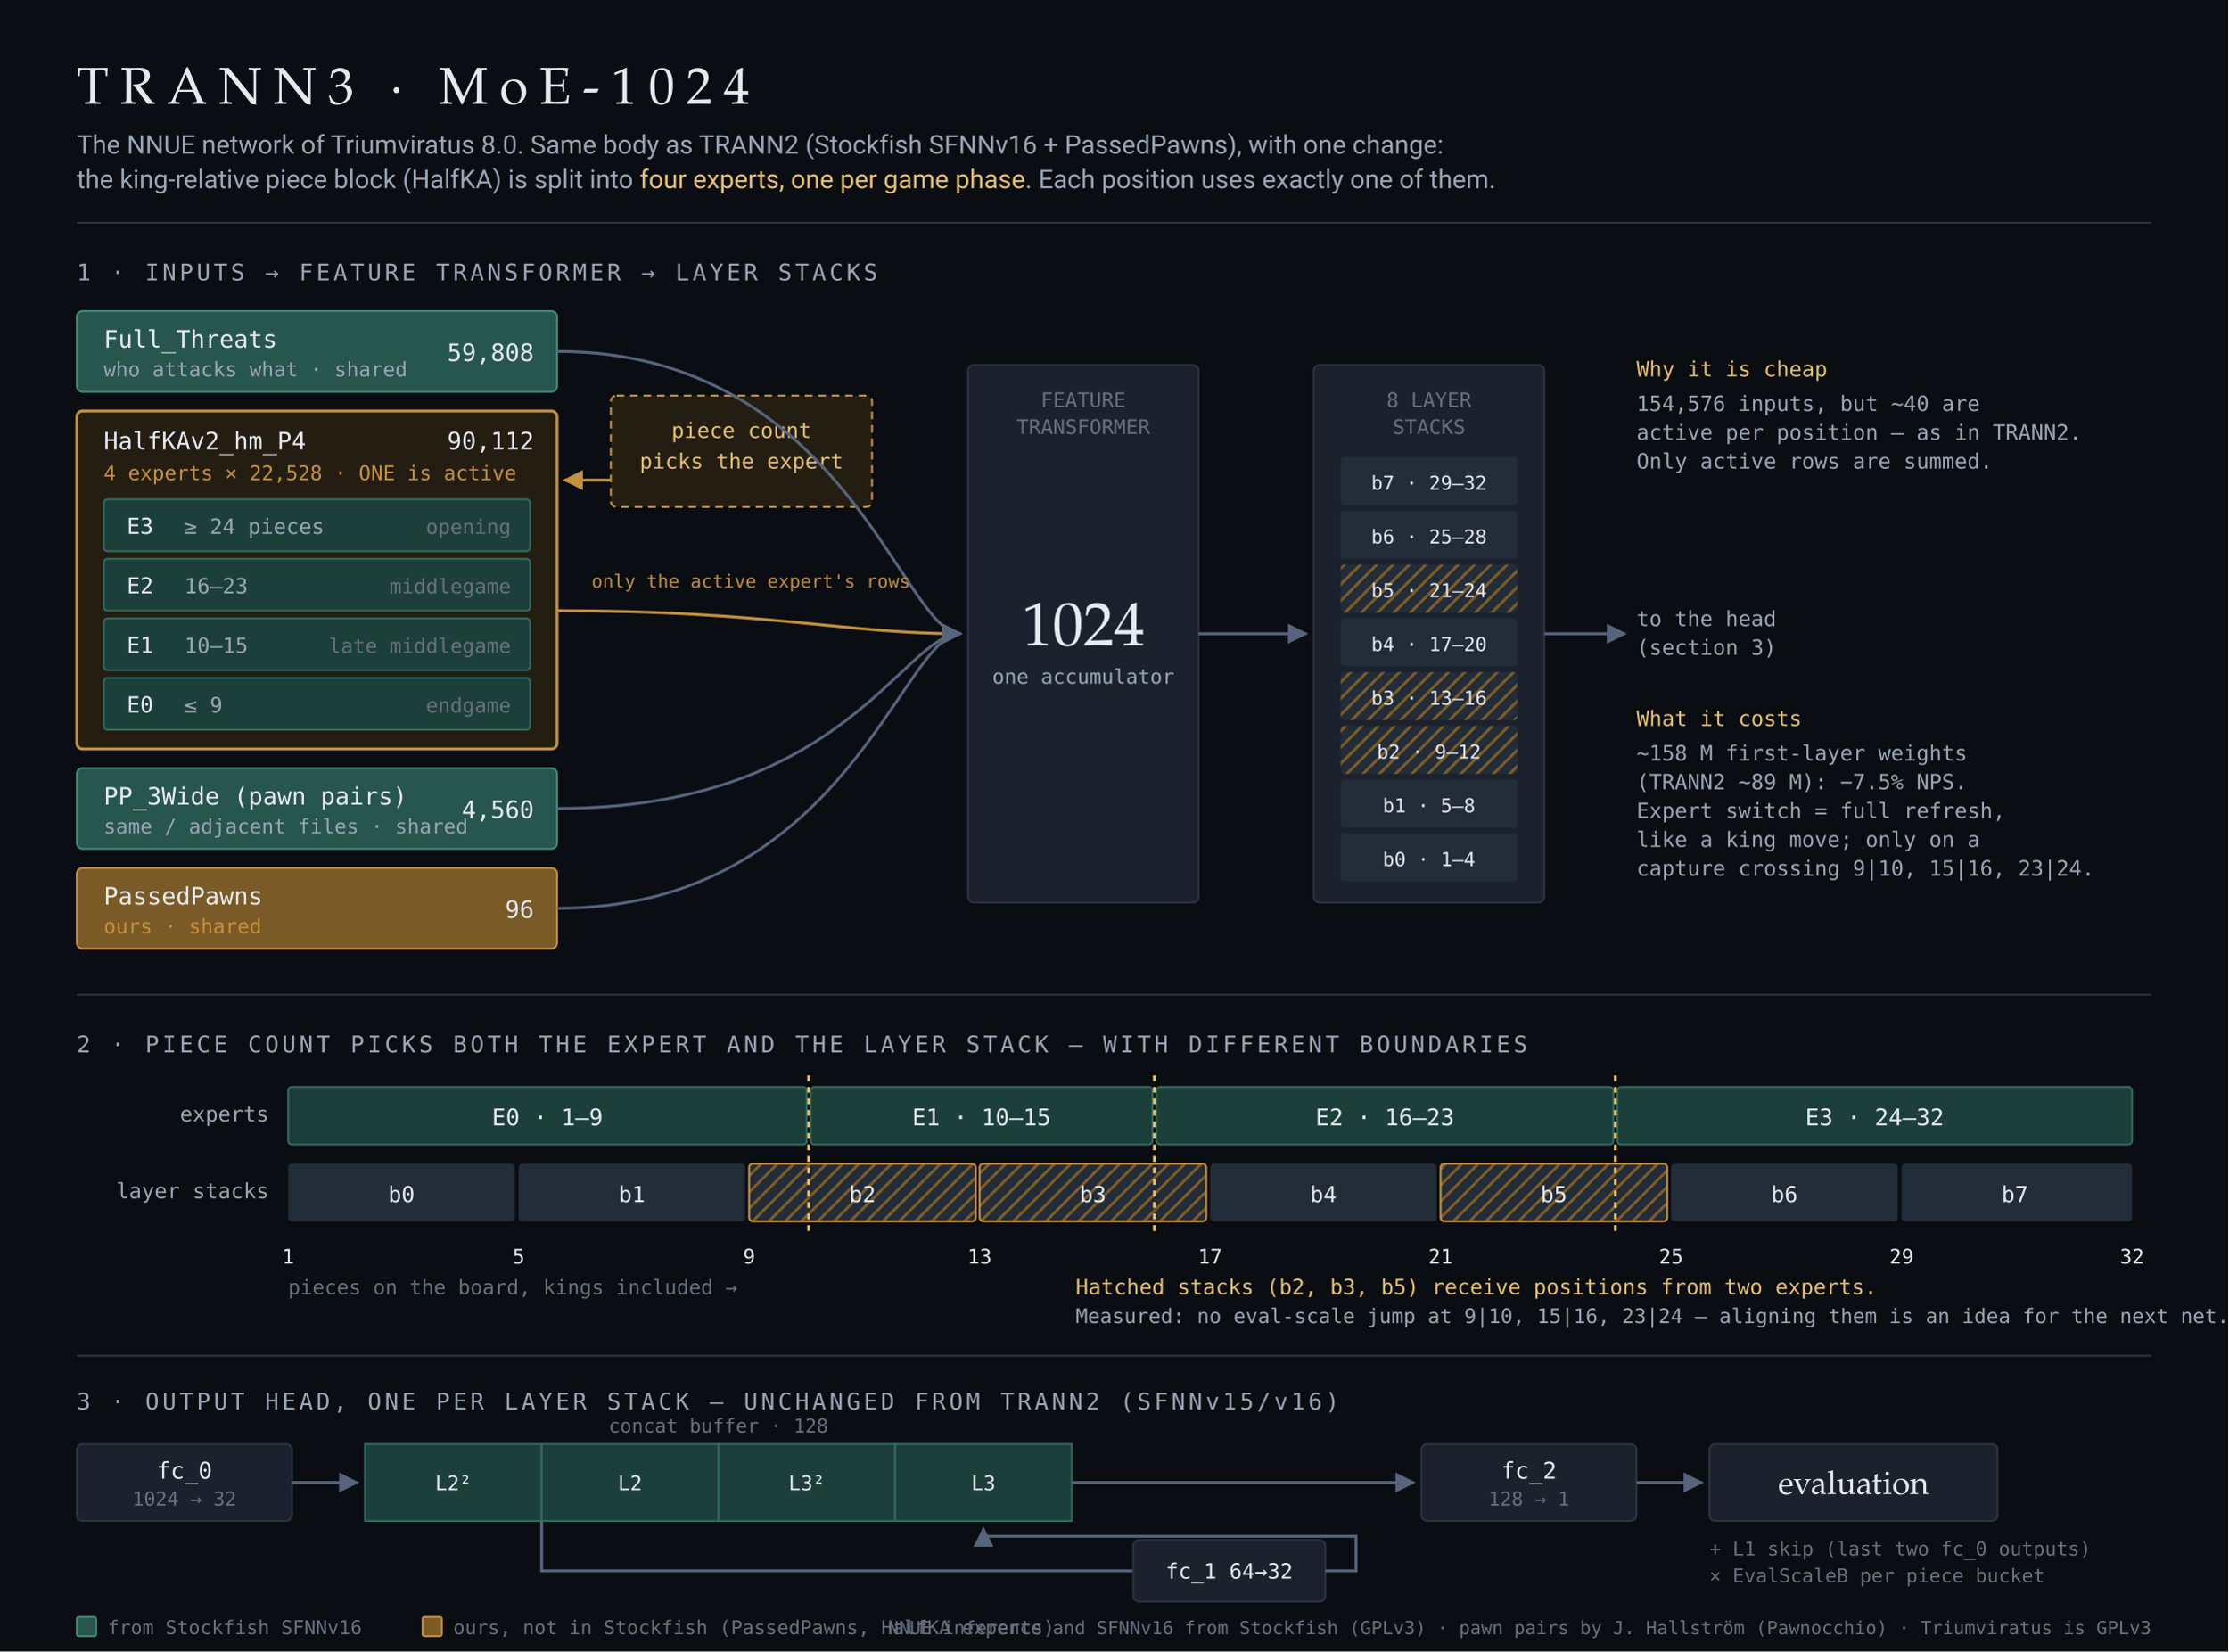
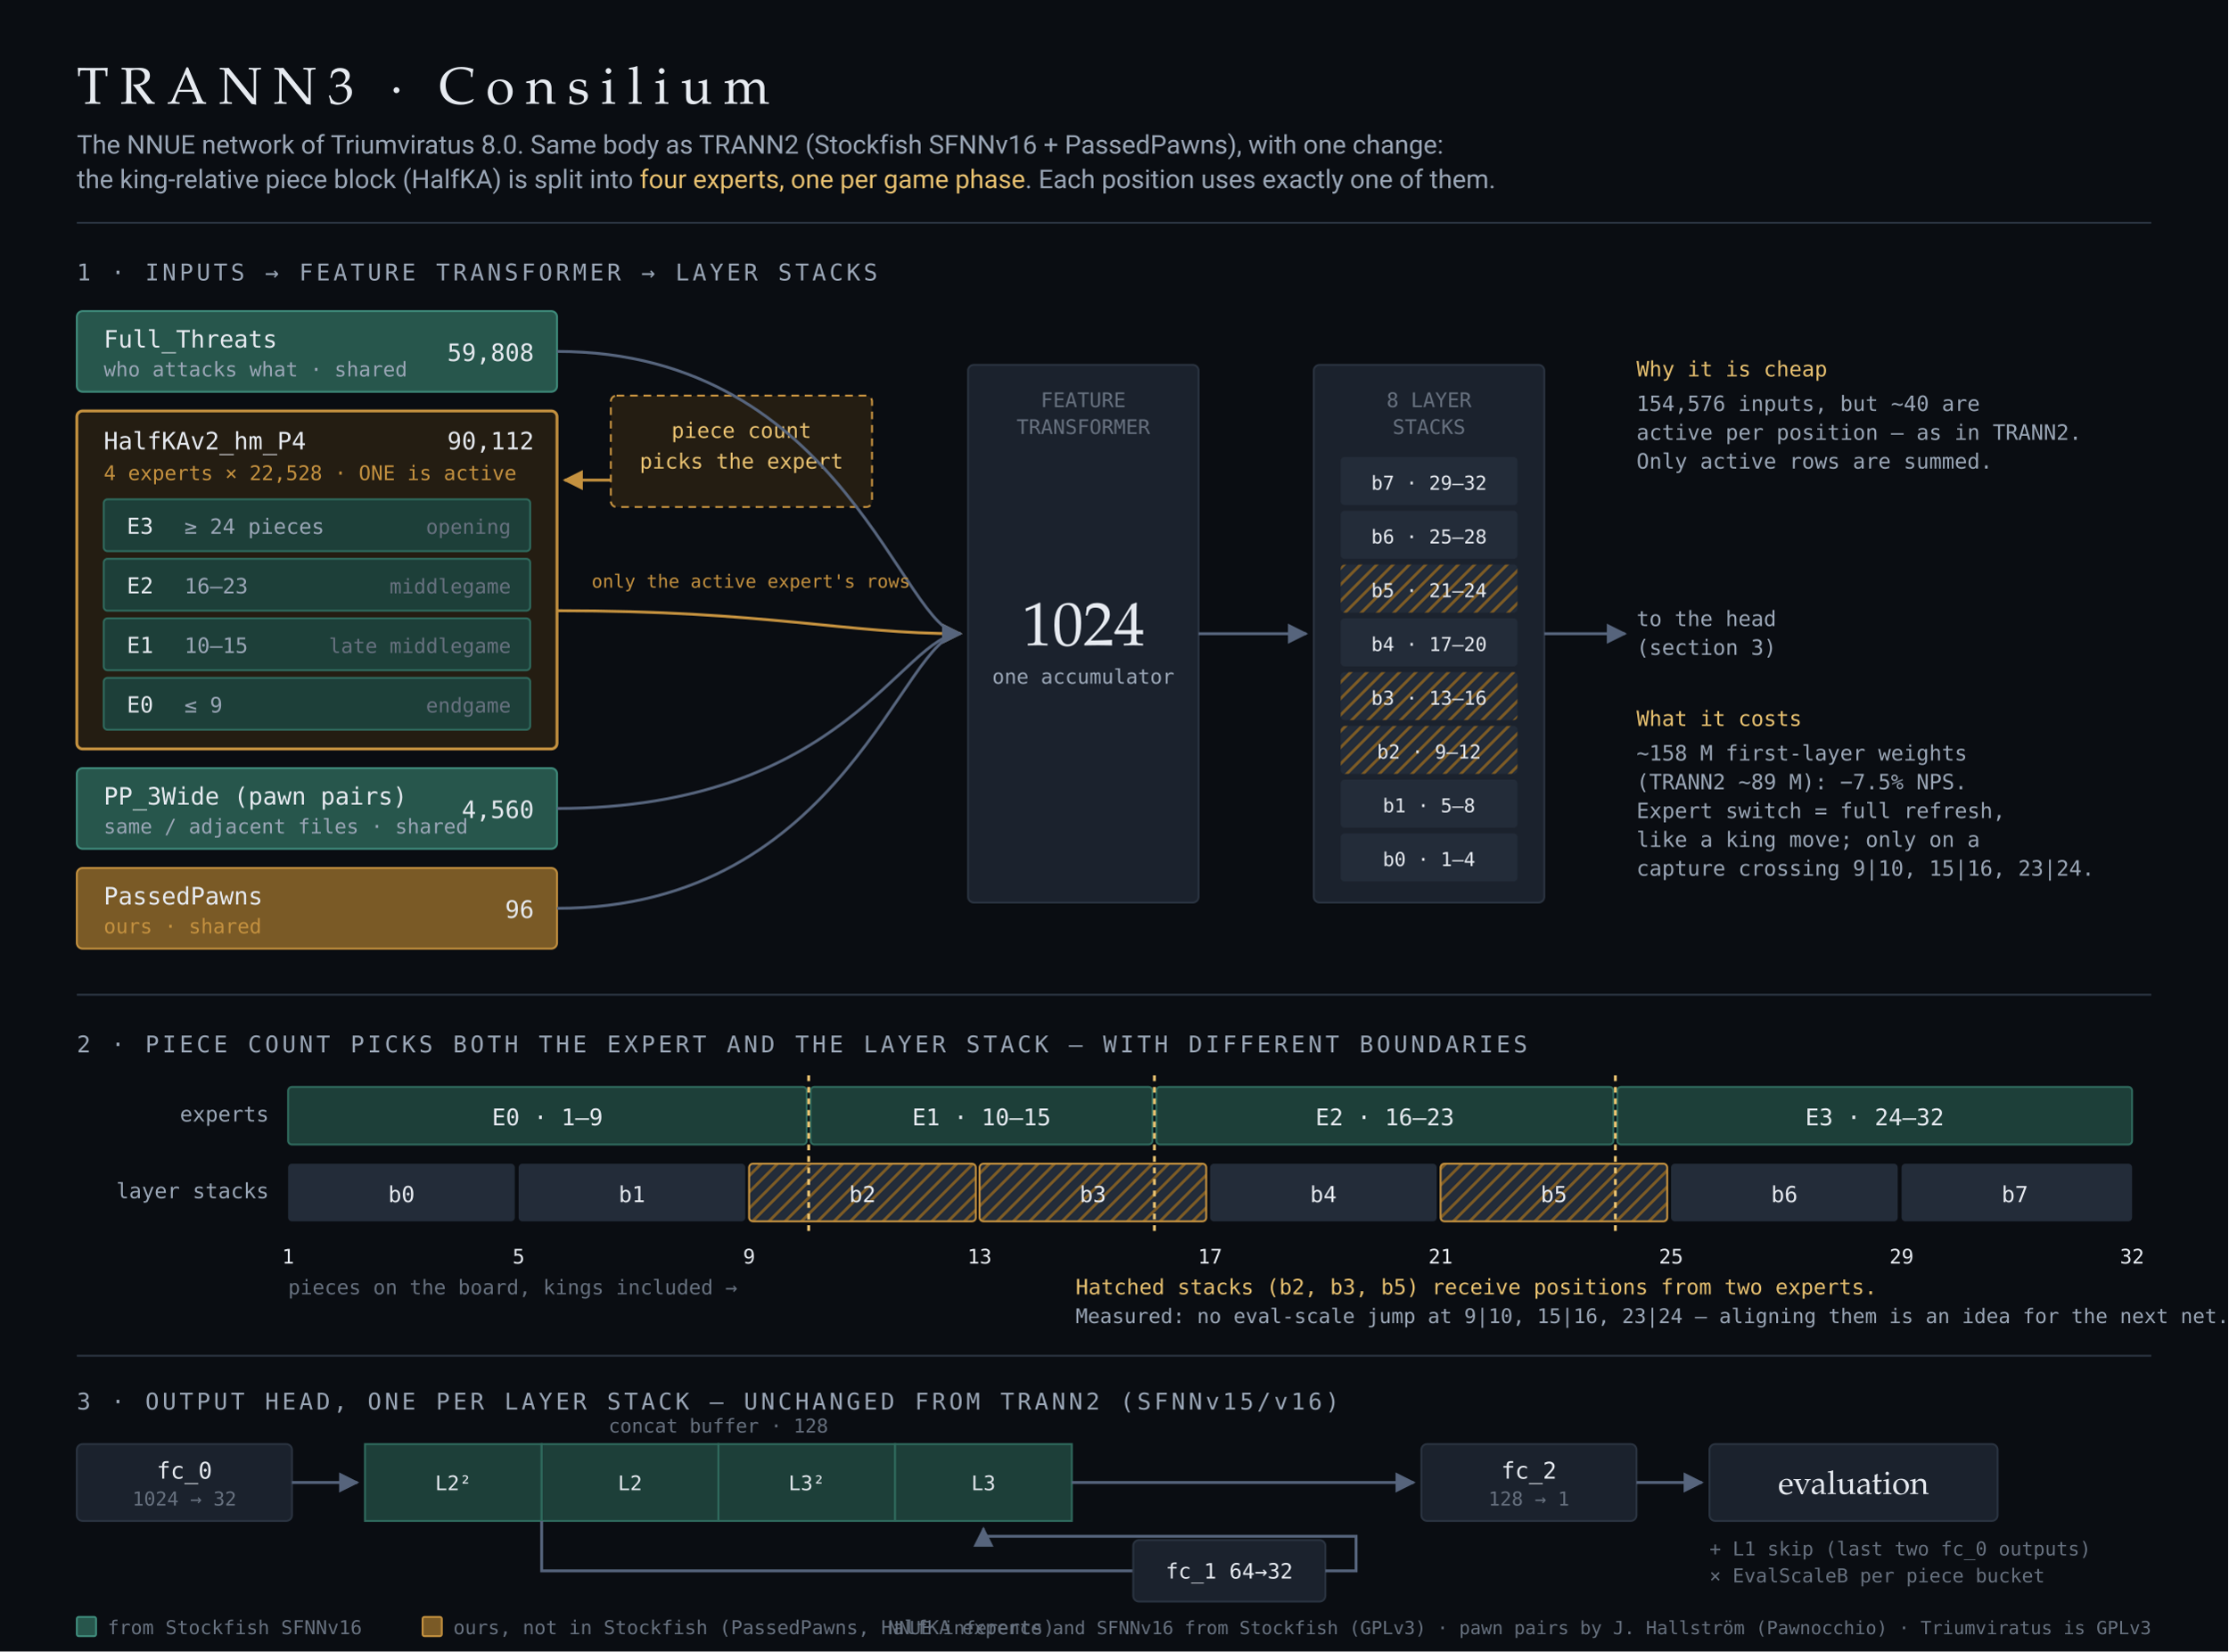
<svg xmlns="http://www.w3.org/2000/svg" viewBox="0 0 1160 860" width="1160" height="860" font-family="'Segoe UI', Roboto, Helvetica, Arial, sans-serif" role="img" aria-label="TRANN3 architecture: four input blocks, the HalfKA block split into four experts selected by piece count, a 1024 feature transformer, eight layer stacks and the SFNNv15 output head">
  <defs>
    <style>
      text        { fill: #E6EAF0; }
      .dim        { fill: #9AA6B6; }
      .faint      { fill: #67717F; }
      .gold       { fill: #E8C170; }
      .bz         { fill: #C4913F; }
      .disp       { font-family: 'Palatino Linotype', Palatino, 'Book Antiqua', Georgia, serif; }
      .mono       { font-family: 'Cascadia Mono', Consolas, 'SF Mono', Menlo, monospace; }
      .sec        { font-size: 12px; letter-spacing: .14em; fill: #9AA6B6; }
      .rule       { stroke: #2A3340; fill: none; }
      .verd       { fill: #27564C; stroke: #3F8C7C; }
      .verd-soft  { fill: #1D3F39; stroke: #2F6A5D; }
      .bronze     { fill: #7A5A26; stroke: #C4913F; }
      .box        { fill: #1B222D; stroke: #2A3340; }
      .arrow      { stroke: #56647C; stroke-width: 1.5; fill: none; }
      .arrow-b    { stroke: #C4913F; stroke-width: 1.5; fill: none; }
    </style>
    <marker id="a" viewBox="0 0 10 10" refX="9" refY="5" markerWidth="7" markerHeight="7" orient="auto-start-reverse">
      <path d="M 0 0 L 10 5 L 0 10 z" fill="#56647C" />
    </marker>
    <marker id="ab" viewBox="0 0 10 10" refX="9" refY="5" markerWidth="7" markerHeight="7" orient="auto-start-reverse">
      <path d="M 0 0 L 10 5 L 0 10 z" fill="#C4913F" />
    </marker>
    <pattern id="hatch" width="6" height="6" patternUnits="userSpaceOnUse" patternTransform="rotate(45)">
      <rect width="6" height="6" fill="#232C39" />
      <line x1="0" y1="0" x2="0" y2="6" stroke="#7A5A26" stroke-width="3" />
    </pattern>
  </defs>
  <rect x="0" y="0" width="1160" height="860" fill="#0A0D12" />
-   <text class="disp" x="40" y="54" font-size="27" letter-spacing="6">TRANN3 · MoE-1024</text>
+   <text class="disp" x="40" y="54" font-size="27" letter-spacing="6">TRANN3 · Consilium</text>
  <text class="dim" x="40" y="80" font-size="13.5">The NNUE network of Triumviratus 8.0. Same body as TRANN2 (Stockfish SFNNv16 + PassedPawns), with one change:</text>
  <text class="dim" x="40" y="98" font-size="13.5">the king-relative piece block (HalfKA) is split into <tspan class="gold">four experts, one per game phase</tspan>. Each position uses exactly one of them.</text>
  <line class="rule" x1="40" y1="116" x2="1120" y2="116" />
  <text class="sec mono" x="40" y="146">1 · INPUTS → FEATURE TRANSFORMER → LAYER STACKS</text>
  <rect class="verd" x="40" y="162" width="250" height="42" rx="3" />
  <text class="mono" x="54" y="181" font-size="12.5">Full_Threats</text>
  <text class="mono dim" x="54" y="196" font-size="10.5">who attacks what · shared</text>
  <text class="mono" x="278" y="188" font-size="12.5" text-anchor="end">59,808</text>
  <rect x="40" y="214" width="250" height="176" rx="3" fill="#241D12" stroke="#C4913F" stroke-width="1.5" />
  <text class="mono" x="54" y="234" font-size="12.5">HalfKAv2_hm_P4</text>
  <text class="mono" x="278" y="234" font-size="12.5" text-anchor="end">90,112</text>
  <text class="mono bz" x="54" y="250" font-size="10.5">4 experts × 22,528 · ONE is active</text>
  <rect class="verd-soft" x="54" y="260" width="222" height="27" rx="2" />
  <text class="mono" x="66" y="278" font-size="11.5">E3</text>
  <text class="mono dim" x="96" y="278" font-size="11">≥ 24 pieces</text>
  <text class="mono faint" x="266" y="278" font-size="10.5" text-anchor="end">opening</text>
  <rect class="verd-soft" x="54" y="291" width="222" height="27" rx="2" />
  <text class="mono" x="66" y="309" font-size="11.5">E2</text>
  <text class="mono dim" x="96" y="309" font-size="11">16–23</text>
  <text class="mono faint" x="266" y="309" font-size="10.5" text-anchor="end">middlegame</text>
  <rect class="verd-soft" x="54" y="322" width="222" height="27" rx="2" />
  <text class="mono" x="66" y="340" font-size="11.5">E1</text>
  <text class="mono dim" x="96" y="340" font-size="11">10–15</text>
  <text class="mono faint" x="266" y="340" font-size="10.5" text-anchor="end">late middlegame</text>
  <rect class="verd-soft" x="54" y="353" width="222" height="27" rx="2" />
  <text class="mono" x="66" y="371" font-size="11.5">E0</text>
  <text class="mono dim" x="96" y="371" font-size="11">≤ 9</text>
  <text class="mono faint" x="266" y="371" font-size="10.5" text-anchor="end">endgame</text>
  <rect class="verd" x="40" y="400" width="250" height="42" rx="3" />
  <text class="mono" x="54" y="419" font-size="12.5">PP_3Wide (pawn pairs)</text>
  <text class="mono dim" x="54" y="434" font-size="10.5">same / adjacent files · shared</text>
  <text class="mono" x="278" y="426" font-size="12.5" text-anchor="end">4,560</text>
  <rect class="bronze" x="40" y="452" width="250" height="42" rx="3" />
  <text class="mono" x="54" y="471" font-size="12.5">PassedPawns</text>
  <text class="mono bz" x="54" y="486" font-size="10.5">ours · shared</text>
  <text class="mono" x="278" y="478" font-size="12.5" text-anchor="end">96</text>
  <rect x="318" y="206" width="136" height="58" rx="3" fill="#241D12" stroke="#C4913F" stroke-dasharray="4 3" />
  <text class="mono gold" x="386" y="228" font-size="11" text-anchor="middle">piece count</text>
  <text class="mono gold" x="386" y="244" font-size="11" text-anchor="middle">picks the expert</text>
  <path class="arrow-b" d="M 318 250 L 294 250" marker-end="url(#ab)" />
  <path class="arrow" d="M 290 183 C 440 183 470 330 500 330" marker-end="url(#a)" />
  <path class="arrow-b" d="M 290 318 C 400 318 440 330 500 330" marker-end="url(#ab)" />
  <text class="mono bz" x="308" y="306" font-size="9.5">only the active expert's rows</text>
  <path class="arrow" d="M 290 421 C 440 421 470 330 500 330" marker-end="url(#a)" />
  <path class="arrow" d="M 290 473 C 440 473 470 330 500 330" marker-end="url(#a)" />
  <rect class="box" x="504" y="190" width="120" height="280" rx="3" />
  <text class="mono faint" x="564" y="212" font-size="10.5" text-anchor="middle">FEATURE</text>
  <text class="mono faint" x="564" y="226" font-size="10.5" text-anchor="middle">TRANSFORMER</text>
  <text class="disp" x="564" y="336" font-size="32" text-anchor="middle">1024</text>
  <text class="mono dim" x="564" y="356" font-size="10.5" text-anchor="middle">one accumulator</text>
  <path class="arrow" d="M 624 330 L 680 330" marker-end="url(#a)" />
  <rect class="box" x="684" y="190" width="120" height="280" rx="3" />
  <text class="mono faint" x="744" y="212" font-size="10.5" text-anchor="middle">8 LAYER</text>
  <text class="mono faint" x="744" y="226" font-size="10.5" text-anchor="middle">STACKS</text>
  <g class="mono" font-size="10" fill="#9AA6B6">
    <rect x="698" y="238" width="92" height="25" rx="2" fill="#232C39" />
    <text x="744" y="255" text-anchor="middle">b7 · 29–32</text>
    <rect x="698" y="266" width="92" height="25" rx="2" fill="#232C39" />
    <text x="744" y="283" text-anchor="middle">b6 · 25–28</text>
    <rect x="698" y="294" width="92" height="25" rx="2" fill="url(#hatch)" />
    <text x="744" y="311" text-anchor="middle" fill="#E6EAF0">b5 · 21–24</text>
    <rect x="698" y="322" width="92" height="25" rx="2" fill="#232C39" />
    <text x="744" y="339" text-anchor="middle">b4 · 17–20</text>
    <rect x="698" y="350" width="92" height="25" rx="2" fill="url(#hatch)" />
    <text x="744" y="367" text-anchor="middle" fill="#E6EAF0">b3 · 13–16</text>
    <rect x="698" y="378" width="92" height="25" rx="2" fill="url(#hatch)" />
    <text x="744" y="395" text-anchor="middle" fill="#E6EAF0">b2 · 9–12</text>
    <rect x="698" y="406" width="92" height="25" rx="2" fill="#232C39" />
    <text x="744" y="423" text-anchor="middle">b1 · 5–8</text>
    <rect x="698" y="434" width="92" height="25" rx="2" fill="#232C39" />
    <text x="744" y="451" text-anchor="middle">b0 · 1–4</text>
  </g>
  <path class="arrow" d="M 804 330 L 846 330" marker-end="url(#a)" />
  <text class="mono dim" x="852" y="326" font-size="11">to the head</text>
  <text class="mono dim" x="852" y="341" font-size="11">(section 3)</text>
  <g class="mono" font-size="11">
    <text class="gold" x="852" y="196">Why it is cheap</text>
    <text class="dim" x="852" y="214">154,576 inputs, but ~40 are</text>
    <text class="dim" x="852" y="229">active per position — as in TRANN2.</text>
    <text class="dim" x="852" y="244">Only active rows are summed.</text>
    <text class="gold" x="852" y="378">What it costs</text>
    <text class="dim" x="852" y="396">~158 M first-layer weights</text>
    <text class="dim" x="852" y="411">(TRANN2 ~89 M): −7.5% NPS.</text>
    <text class="dim" x="852" y="426">Expert switch = full refresh,</text>
    <text class="dim" x="852" y="441">like a king move; only on a</text>
    <text class="dim" x="852" y="456">capture crossing 9|10, 15|16, 23|24.</text>
  </g>
  <line class="rule" x1="40" y1="518" x2="1120" y2="518" />
  <text class="sec mono" x="40" y="548">2 · PIECE COUNT PICKS BOTH THE EXPERT AND THE LAYER STACK — WITH DIFFERENT BOUNDARIES</text>
  <text class="mono dim" x="140" y="584" font-size="11" text-anchor="end">experts</text>
  <rect class="verd-soft" x="150" y="566" width="270" height="30" rx="2" />
  <text class="mono" x="285" y="586" font-size="12" text-anchor="middle">E0 · 1–9</text>
  <rect class="verd-soft" x="422" y="566" width="178" height="30" rx="2" />
  <text class="mono" x="511" y="586" font-size="12" text-anchor="middle">E1 · 10–15</text>
  <rect class="verd-soft" x="602" y="566" width="238" height="30" rx="2" />
  <text class="mono" x="721" y="586" font-size="12" text-anchor="middle">E2 · 16–23</text>
  <rect class="verd-soft" x="842" y="566" width="268" height="30" rx="2" />
  <text class="mono" x="976" y="586" font-size="12" text-anchor="middle">E3 · 24–32</text>
  <text class="mono dim" x="140" y="624" font-size="11" text-anchor="end">layer stacks</text>
  <g class="mono" font-size="11.5">
    <rect x="150" y="606" width="118" height="30" rx="2" fill="#232C39" />
    <text x="209" y="626" text-anchor="middle">b0</text>
    <rect x="270" y="606" width="118" height="30" rx="2" fill="#232C39" />
    <text x="329" y="626" text-anchor="middle">b1</text>
    <rect x="390" y="606" width="118" height="30" rx="2" fill="url(#hatch)" stroke="#C4913F" />
    <text x="449" y="626" text-anchor="middle">b2</text>
    <rect x="510" y="606" width="118" height="30" rx="2" fill="url(#hatch)" stroke="#C4913F" />
    <text x="569" y="626" text-anchor="middle">b3</text>
    <rect x="630" y="606" width="118" height="30" rx="2" fill="#232C39" />
    <text x="689" y="626" text-anchor="middle">b4</text>
    <rect x="750" y="606" width="118" height="30" rx="2" fill="url(#hatch)" stroke="#C4913F" />
    <text x="809" y="626" text-anchor="middle">b5</text>
    <rect x="870" y="606" width="118" height="30" rx="2" fill="#232C39" />
    <text x="929" y="626" text-anchor="middle">b6</text>
    <rect x="990" y="606" width="120" height="30" rx="2" fill="#232C39" />
    <text x="1049" y="626" text-anchor="middle">b7</text>
  </g>
  <g stroke="#E8C170" stroke-width="1.5" stroke-dasharray="3 3">
    <line x1="421" y1="560" x2="421" y2="644" />
    <line x1="601" y1="560" x2="601" y2="644" />
    <line x1="841" y1="560" x2="841" y2="644" />
  </g>
  <g class="mono faint" font-size="10.5" text-anchor="middle">
    <text x="150" y="658">1</text>
    <text x="270" y="658">5</text>
    <text x="390" y="658">9</text>
    <text x="510" y="658">13</text>
    <text x="630" y="658">17</text>
    <text x="750" y="658">21</text>
    <text x="870" y="658">25</text>
    <text x="990" y="658">29</text>
    <text x="1110" y="658">32</text>
  </g>
  <text class="mono faint" x="150" y="674" font-size="10.5">pieces on the board, kings included →</text>
  <text class="mono gold" x="560" y="674" font-size="11">Hatched stacks (b2, b3, b5) receive positions from two experts.</text>
  <text class="mono dim" x="560" y="689" font-size="10.5">Measured: no eval-scale jump at 9|10, 15|16, 23|24 — aligning them is an idea for the next net.</text>
  <line class="rule" x1="40" y1="706" x2="1120" y2="706" />
  <text class="sec mono" x="40" y="734">3 · OUTPUT HEAD, ONE PER LAYER STACK — UNCHANGED FROM TRANN2 (SFNNv15/v16)</text>
  <rect class="box" x="40" y="752" width="112" height="40" rx="3" />
  <text class="mono" x="96" y="770" font-size="12" text-anchor="middle">fc_0</text>
  <text class="mono faint" x="96" y="784" font-size="10" text-anchor="middle">1024 → 32</text>
  <path class="arrow" d="M 152 772 L 186 772" marker-end="url(#a)" />
  <rect class="verd-soft" x="190" y="752" width="92" height="40" />
  <text class="mono" x="236" y="776" font-size="10.5" text-anchor="middle">L2²</text>
  <rect class="verd-soft" x="282" y="752" width="92" height="40" />
  <text class="mono" x="328" y="776" font-size="10.5" text-anchor="middle">L2</text>
  <rect class="verd-soft" x="374" y="752" width="92" height="40" />
  <text class="mono" x="420" y="776" font-size="10.5" text-anchor="middle">L3²</text>
  <rect class="verd-soft" x="466" y="752" width="92" height="40" />
  <text class="mono" x="512" y="776" font-size="10.5" text-anchor="middle">L3</text>
  <text class="mono faint" x="374" y="746" font-size="10" text-anchor="middle">concat buffer · 128</text>
  <path class="arrow" d="M 282 792 L 282 818 L 590 818" />
  <rect class="box" x="590" y="802" width="100" height="32" rx="3" />
  <text class="mono" x="640" y="822" font-size="11" text-anchor="middle">fc_1 64→32</text>
  <path class="arrow" d="M 690 818 L 706 818 L 706 800 L 512 800 L 512 796" marker-end="url(#a)" />
  <path class="arrow" d="M 558 772 L 736 772" marker-end="url(#a)" />
  <rect class="box" x="740" y="752" width="112" height="40" rx="3" />
  <text class="mono" x="796" y="770" font-size="12" text-anchor="middle">fc_2</text>
  <text class="mono faint" x="796" y="784" font-size="10" text-anchor="middle">128 → 1</text>
  <path class="arrow" d="M 852 772 L 886 772" marker-end="url(#a)" />
  <rect class="box" x="890" y="752" width="150" height="40" rx="3" stroke="#C4913F" />
  <text class="disp" x="965" y="778" font-size="17" text-anchor="middle">evaluation</text>
  <text class="mono faint" x="890" y="810" font-size="10">+ L1 skip (last two fc_0 outputs)</text>
  <text class="mono faint" x="890" y="824" font-size="10">× EvalScaleB per piece bucket</text>
  <rect class="verd" x="40" y="842" width="10" height="10" rx="1" />
  <text class="mono faint" x="56" y="851" font-size="10">from Stockfish SFNNv16</text>
  <rect class="bronze" x="220" y="842" width="10" height="10" rx="1" />
  <text class="mono faint" x="236" y="851" font-size="10">ours, not in Stockfish (PassedPawns, HalfKA experts)</text>
  <text class="mono faint" x="1120" y="851" font-size="9.5" text-anchor="end">NNUE inference and SFNNv16 from Stockfish (GPLv3) · pawn pairs by J. Hallström (Pawnocchio) · Triumviratus is GPLv3</text>
</svg>
